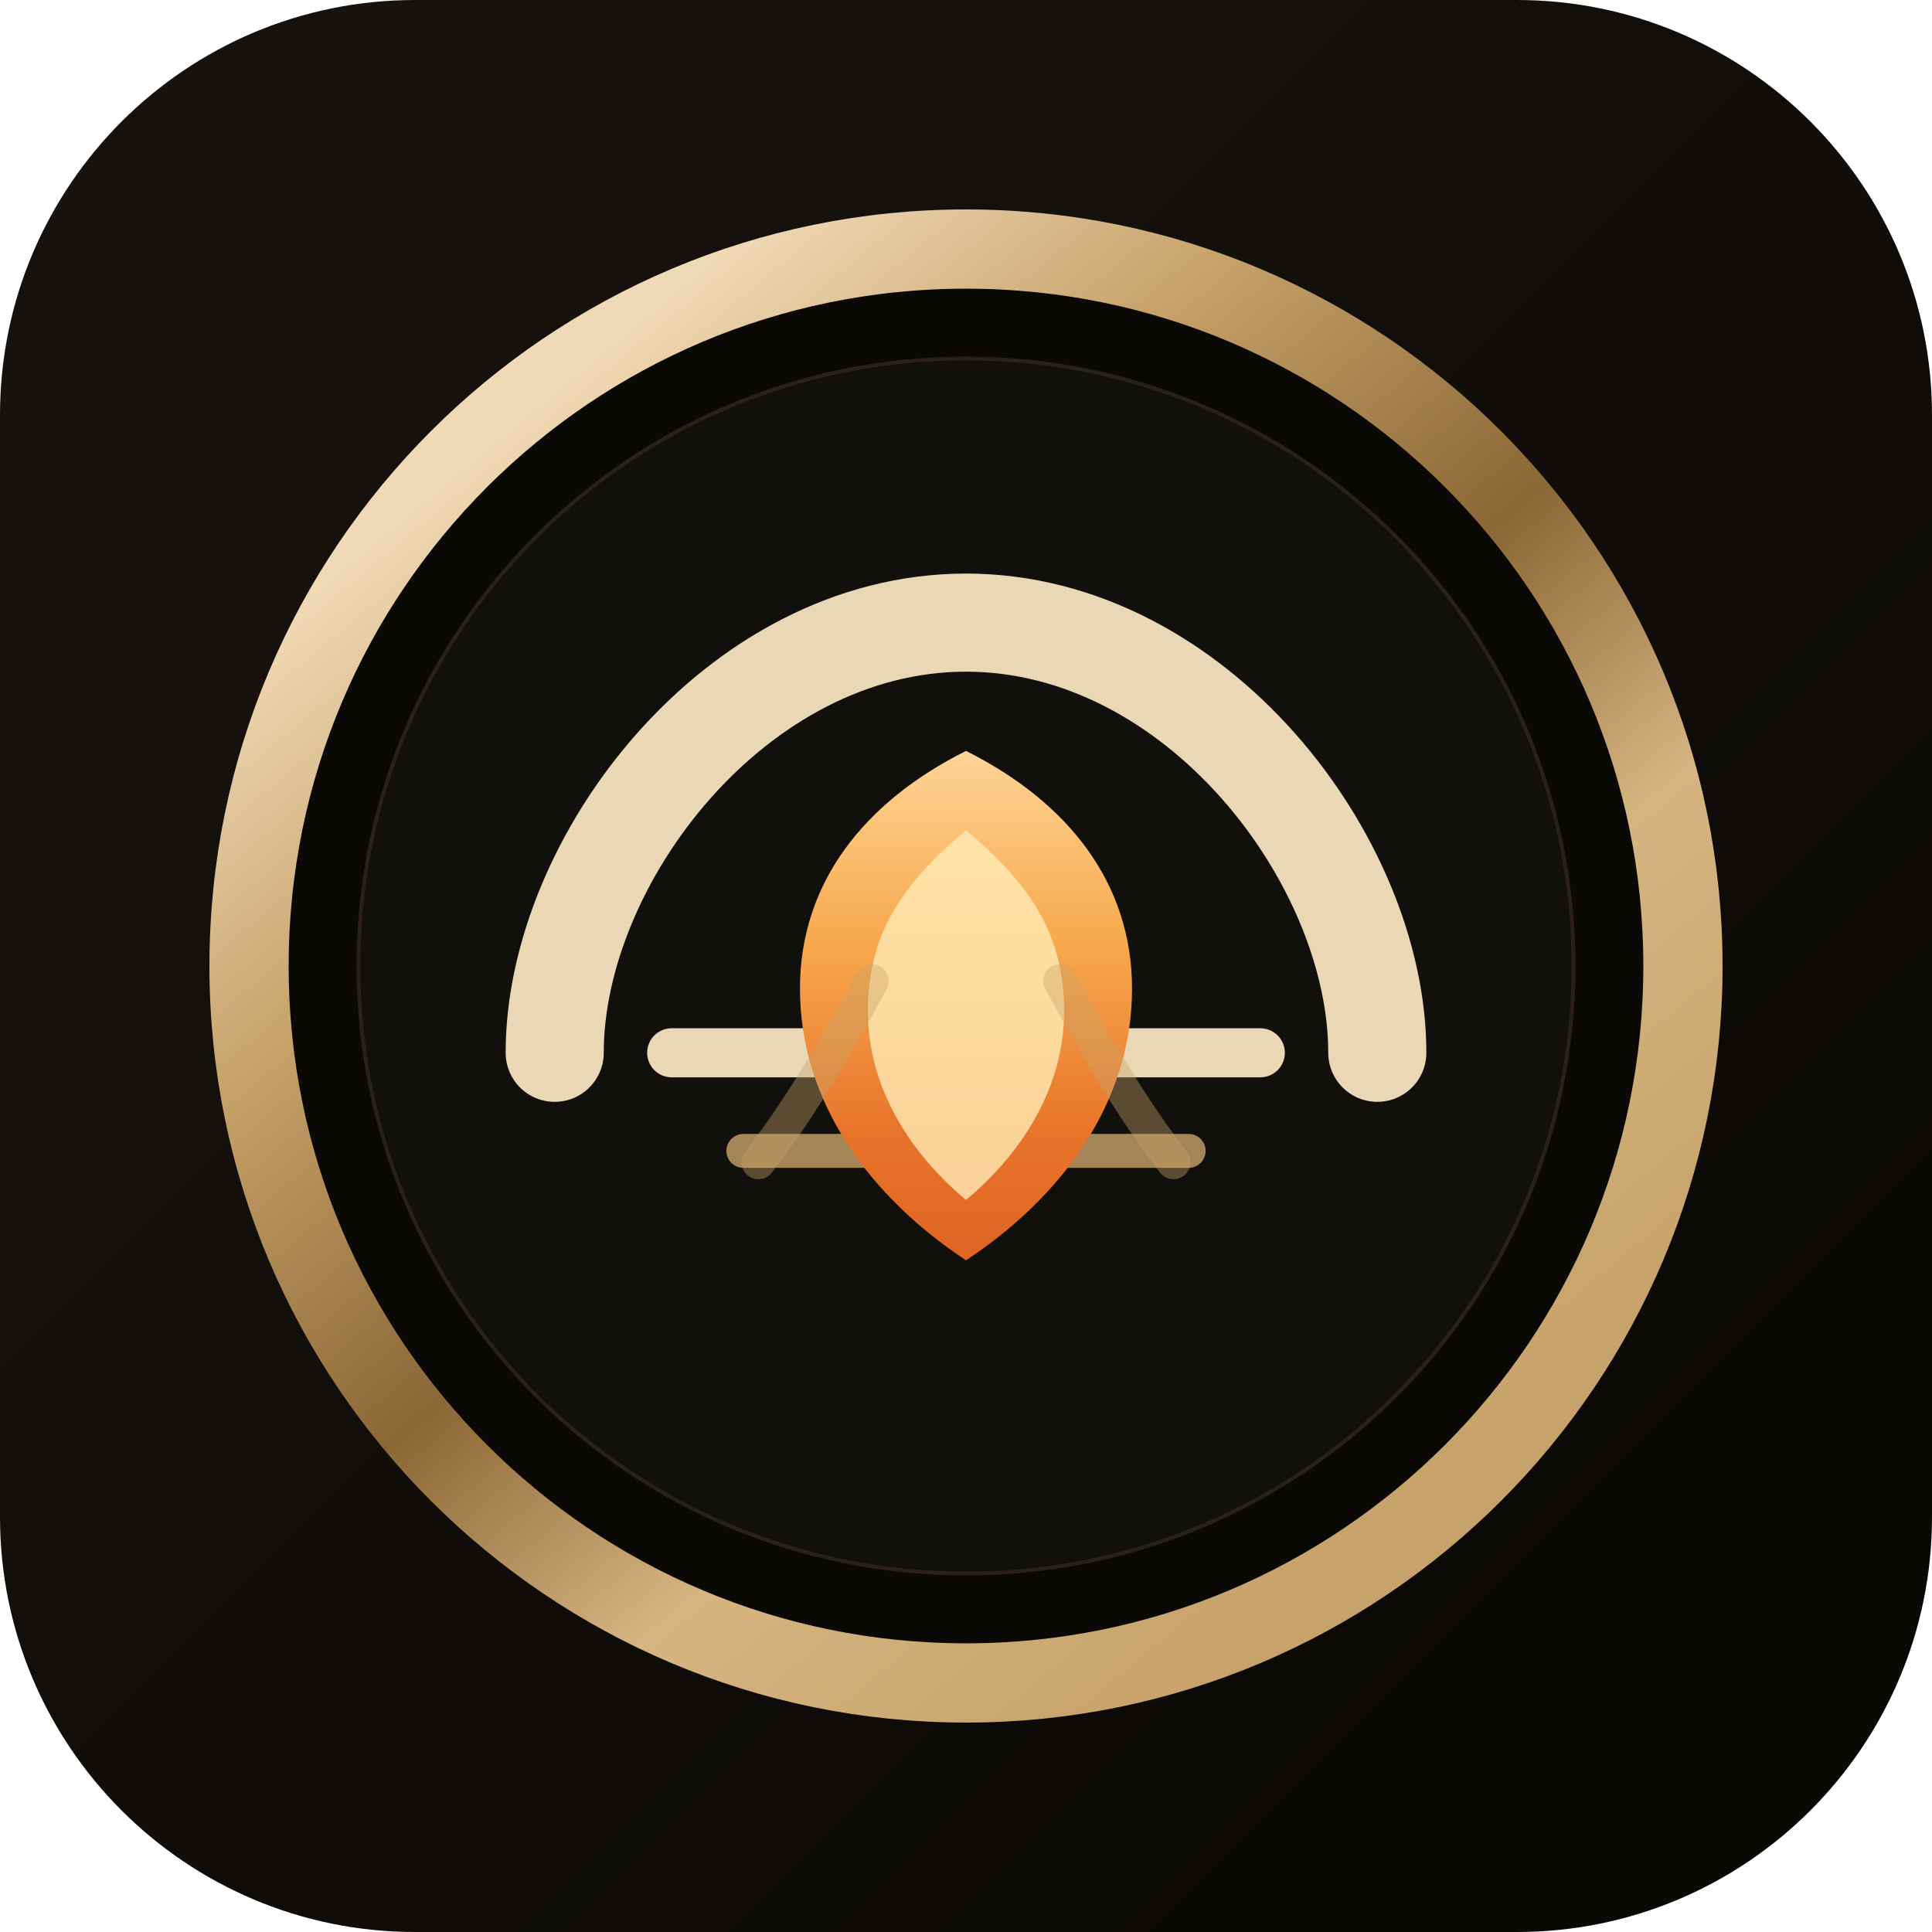
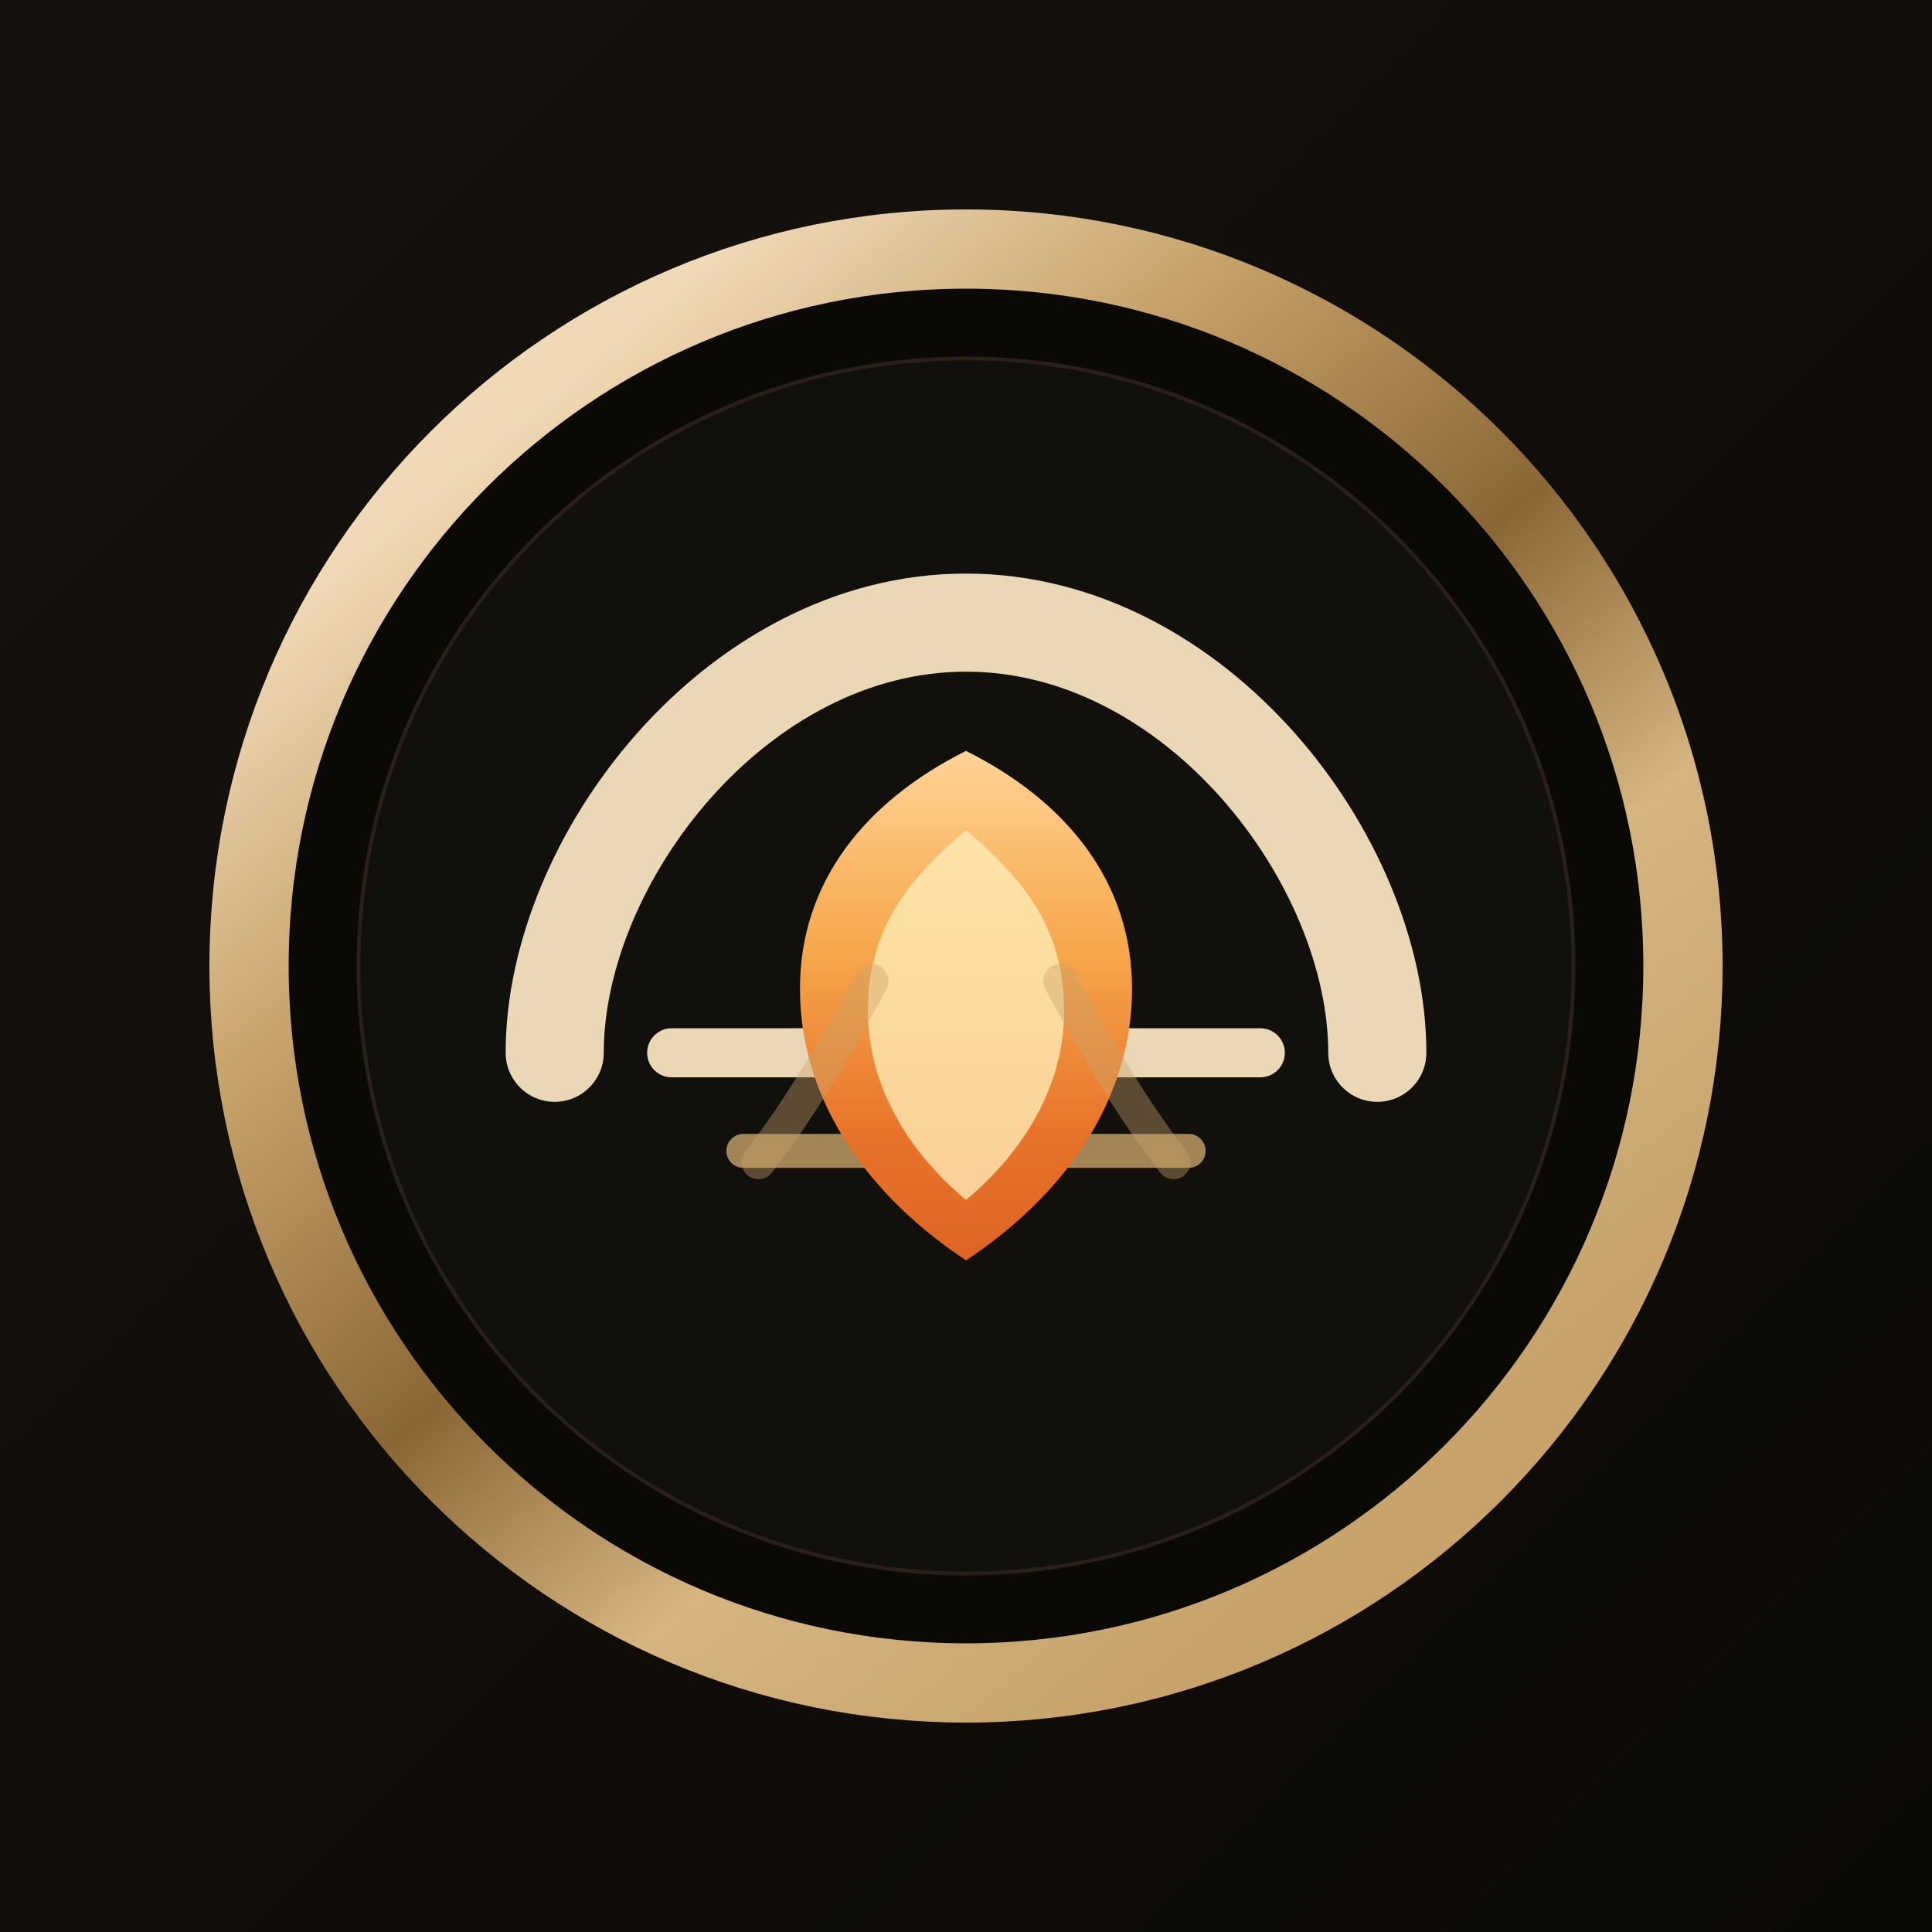
<svg xmlns="http://www.w3.org/2000/svg" width="1024" height="1024" viewBox="0 0 1024 1024" fill="none">
  <defs>
-     <linearGradient id="bg" x1="180" y1="180" x2="844" y2="844" gradientUnits="userSpaceOnUse">
+     <linearGradient id="bg" x1="0" y1="0" x2="1024" y2="1024" gradientUnits="userSpaceOnUse">
      <stop stop-color="#17120E" />
      <stop offset="1" stop-color="#0B0906" />
    </linearGradient>
    <linearGradient id="metal" x1="272" y1="224" x2="752" y2="800" gradientUnits="userSpaceOnUse">
      <stop stop-color="#F0D9B6" />
      <stop offset="0.23" stop-color="#C7A26A" />
      <stop offset="0.5" stop-color="#8B6736" />
      <stop offset="0.72" stop-color="#D6B581" />
      <stop offset="1" stop-color="#C7A26A" />
    </linearGradient>
    <linearGradient id="flame" x1="512" y1="392" x2="512" y2="698" gradientUnits="userSpaceOnUse">
      <stop stop-color="#FFD69A" />
      <stop offset="0.35" stop-color="#F7A94D" />
      <stop offset="0.68" stop-color="#E8742A" />
      <stop offset="1" stop-color="#D95D20" />
    </linearGradient>
  </defs>
-   <rect width="1024" height="1024" rx="220" fill="url(#bg)" />
+   <rect width="1024" height="1024" fill="url(#bg)" />
  <circle cx="512" cy="512" r="380" fill="#0B0906" stroke="url(#metal)" stroke-width="42" />
  <circle cx="512" cy="512" r="322" fill="#12100D" stroke="#2A201B" stroke-width="2" />
  <path d="M294 558C294 456 390 330 512 330C634 330 730 456 730 558" stroke="#E9D7B5" stroke-width="52" stroke-linecap="round" />
  <path d="M356 558H668" stroke="#E9D7B5" stroke-width="26" stroke-linecap="round" />
  <path d="M394 610H630" stroke="#C7A26A" stroke-width="18" stroke-linecap="round" opacity="0.8" />
  <path d="M512 398C566 425 600 468 600 524C600 585 562 635 512 668C462 635 424 585 424 524C424 468 458 425 512 398Z" fill="url(#flame)" />
  <path d="M512 440C545 468 564 494 564 536C564 576 542 611 512 636C482 611 460 576 460 536C460 494 479 468 512 440Z" fill="#FFEBB5" opacity="0.8" />
  <path d="M462 520C438 564 422 590 402 616" stroke="#C7A26A" stroke-width="18" stroke-linecap="round" opacity="0.4" />
  <path d="M562 520C586 564 602 590 622 616" stroke="#C7A26A" stroke-width="18" stroke-linecap="round" opacity="0.4" />
</svg>
